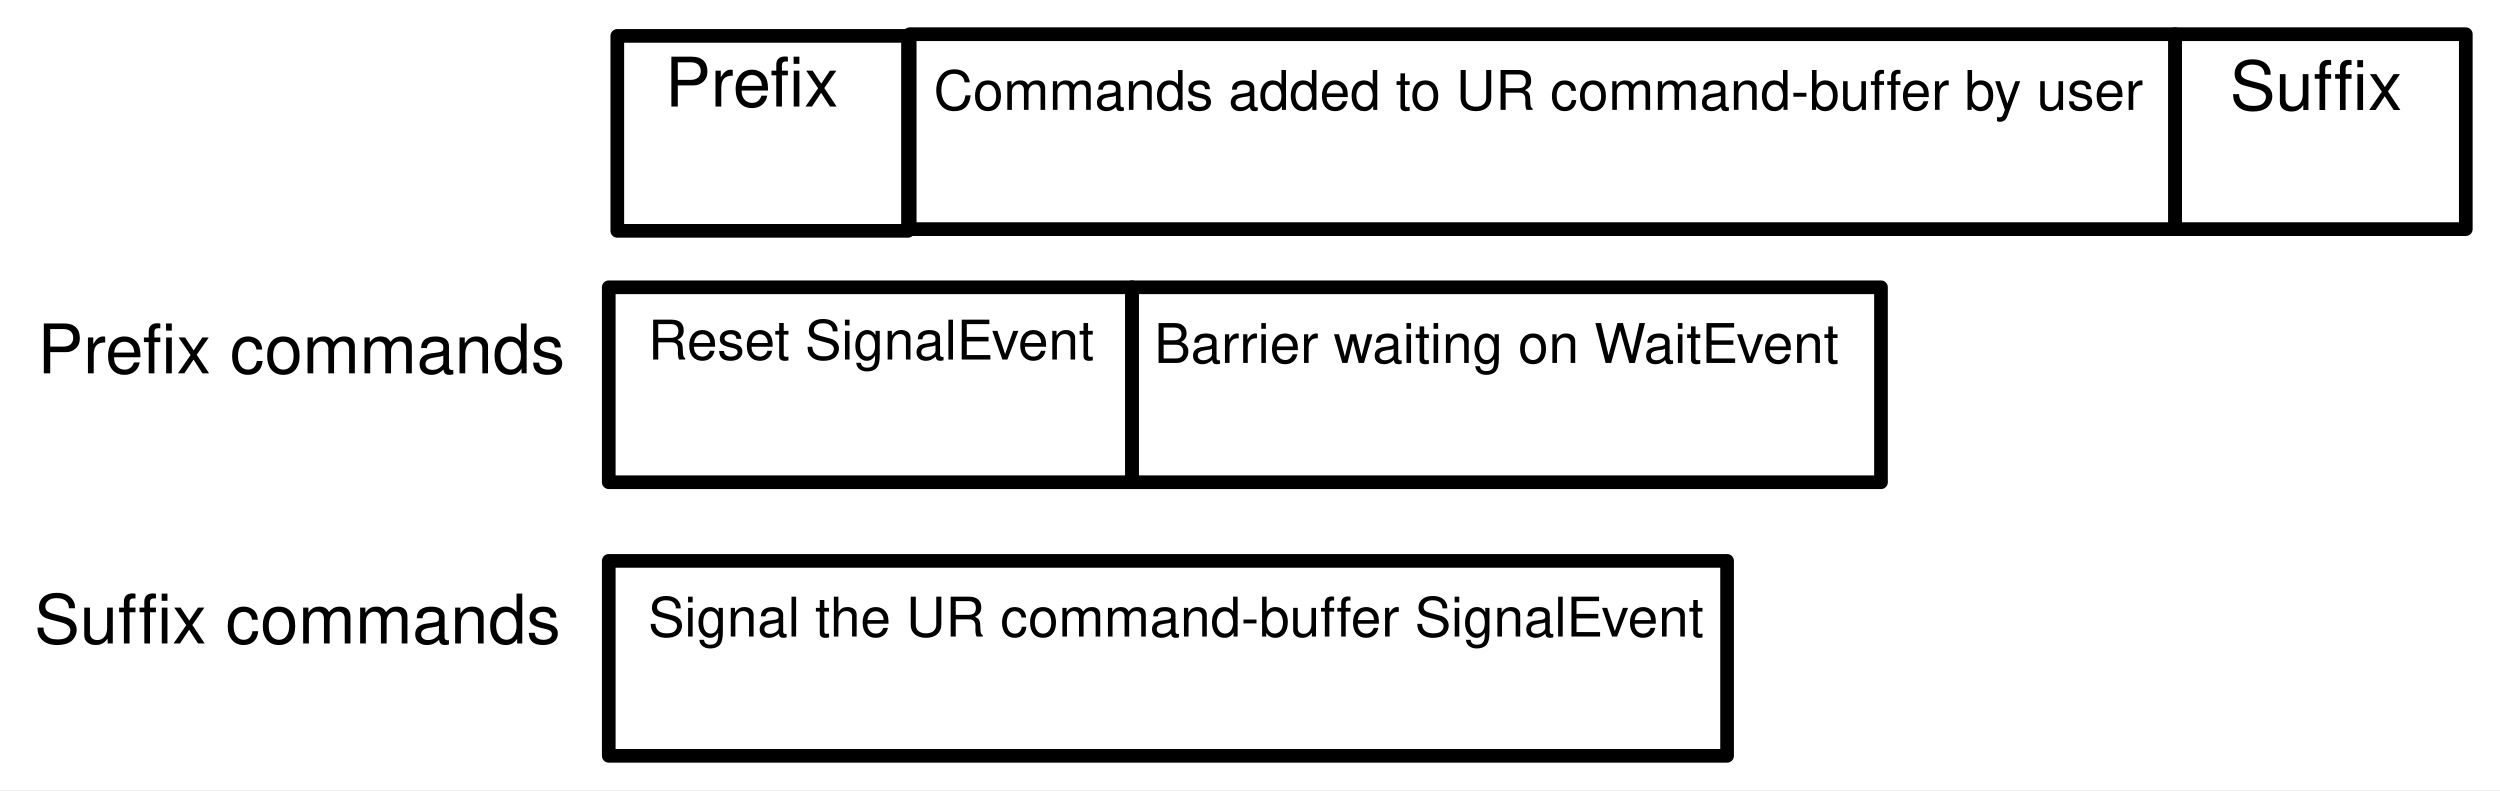
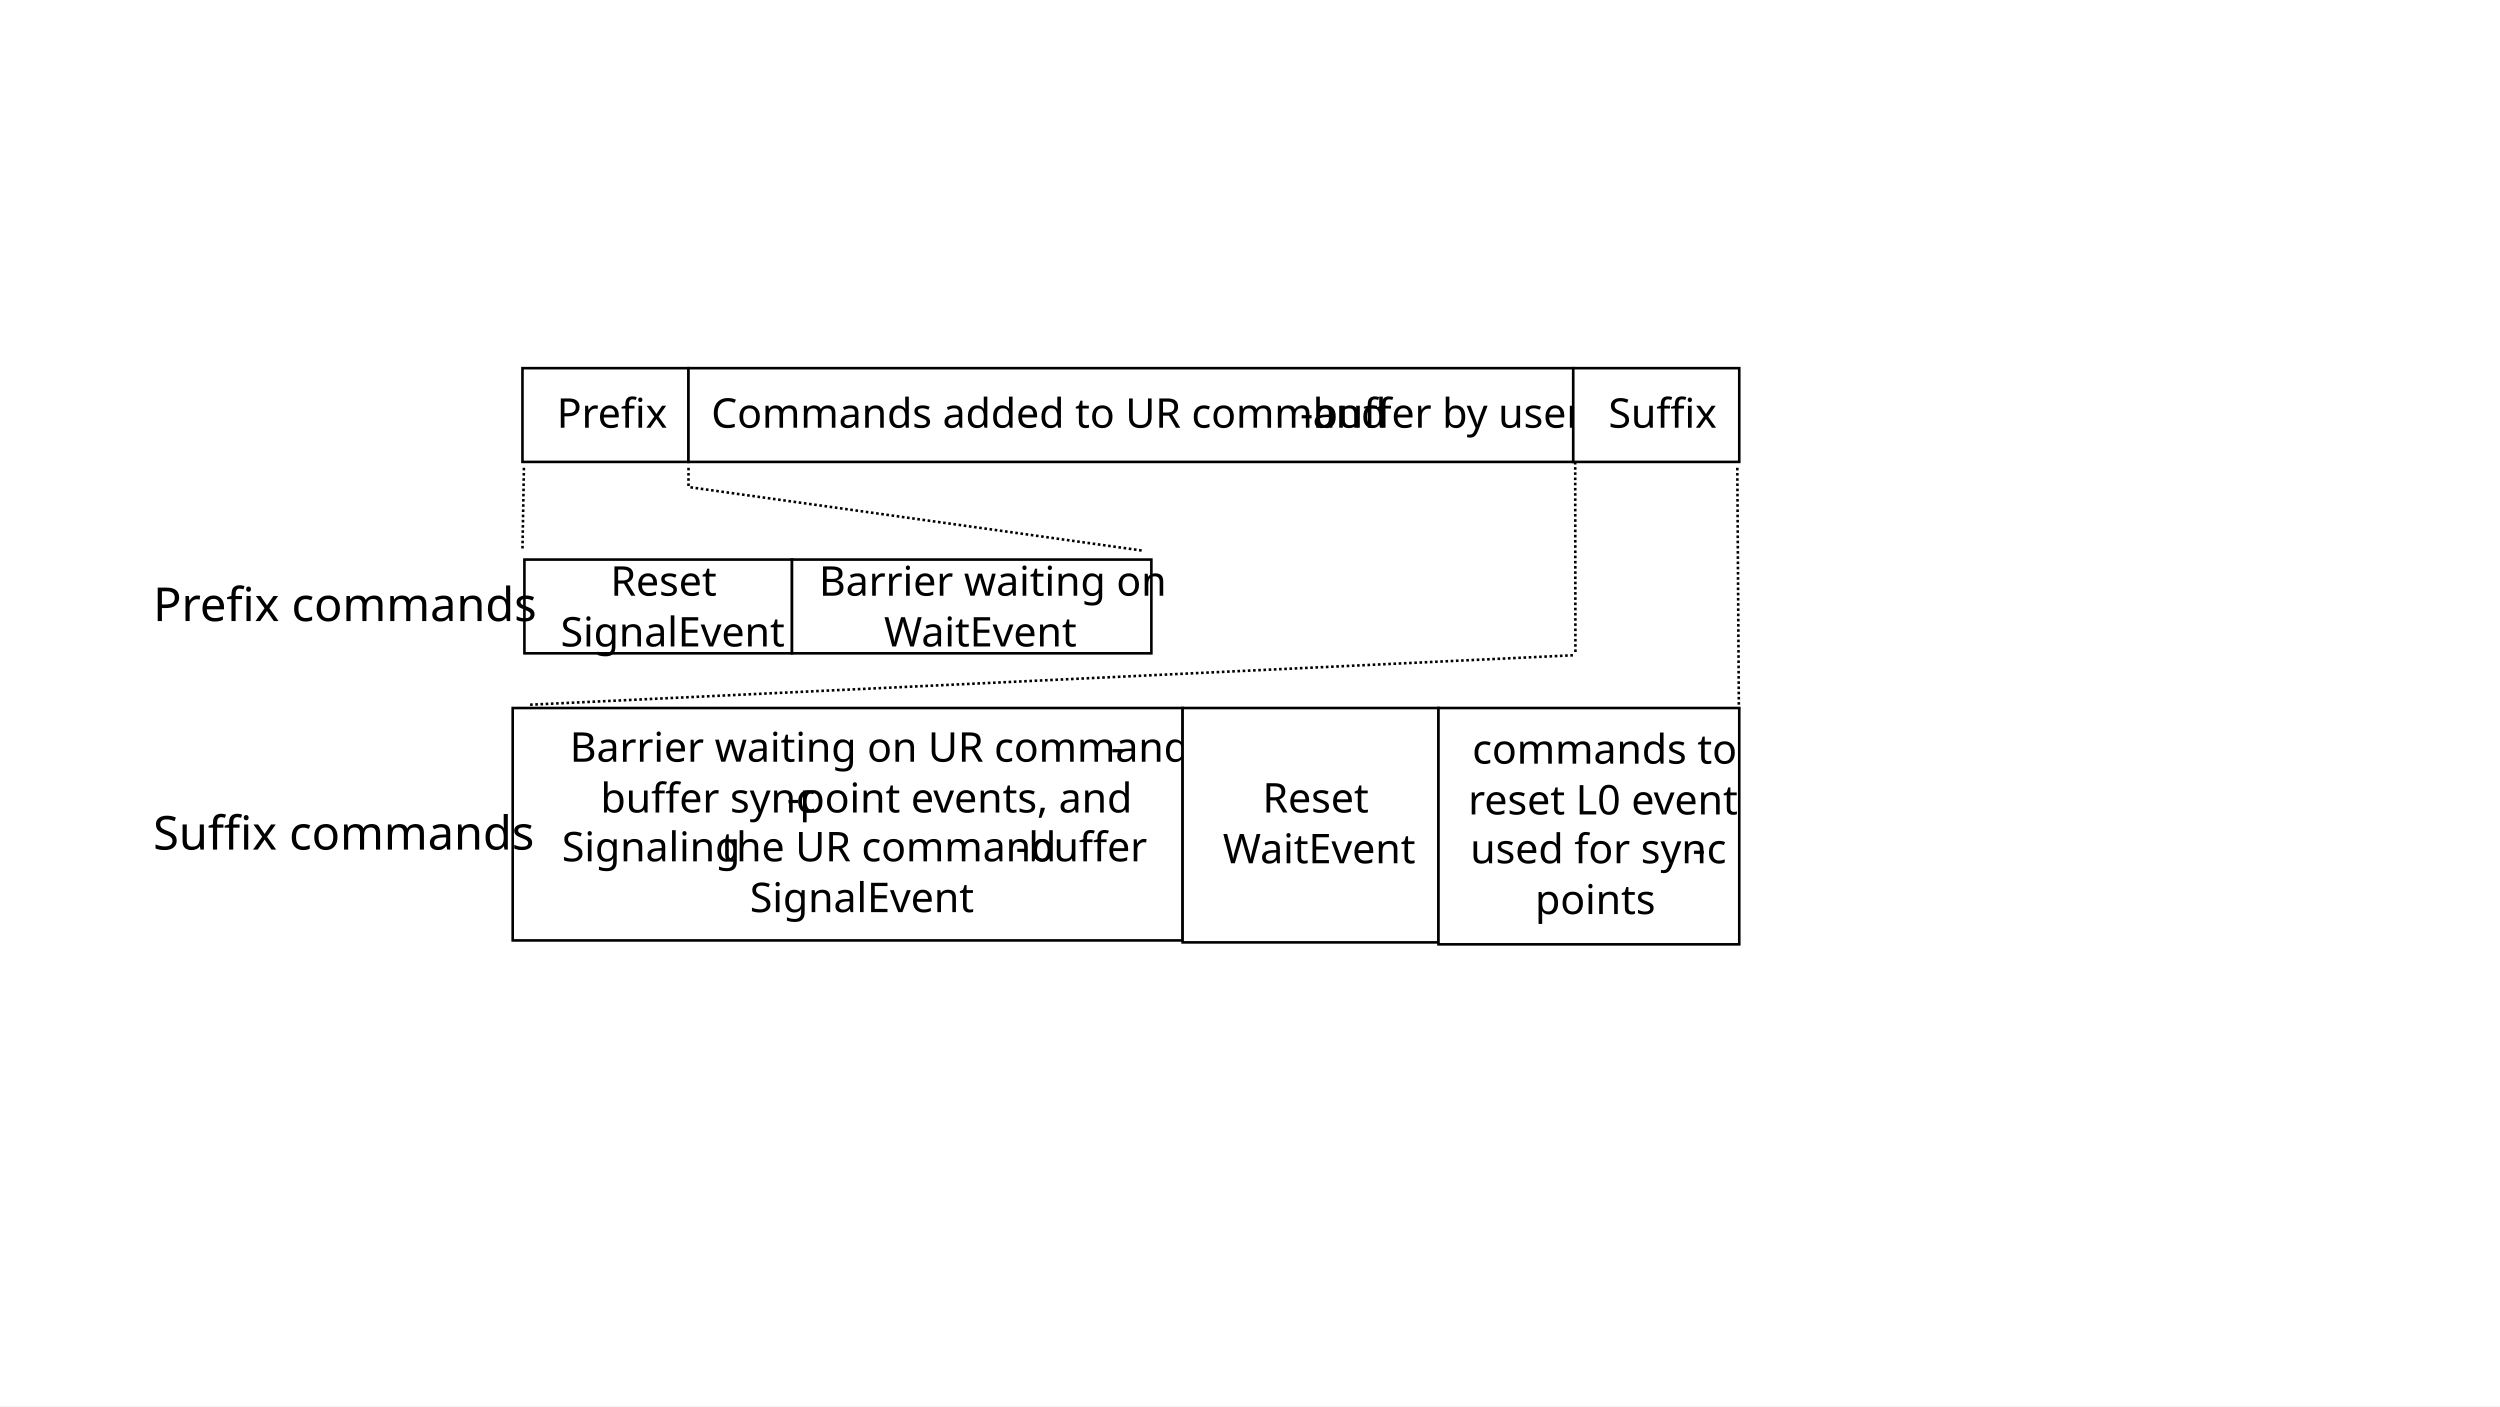
- <svg xmlns="http://www.w3.org/2000/svg" version="1.1" viewBox="0 0 731 231" width="731" height="231">
-   <defs>
-     <style class="style-fonts">
-       @font-face {
-         font-family: "Virgil";
-         src: url("https://excalidraw.com/Virgil.woff2");
-       }
-       @font-face {
-         font-family: "Cascadia";
-         src: url("https://excalidraw.com/Cascadia.woff2");
-       }
-     </style>
-   </defs>
-   <rect x="0" y="0" width="731" height="231" fill="#ffffff" />
-   <g stroke-linecap="round" transform="translate(180.5 10.5) rotate(0 42.5 28.5)">
-     <path d="M0 0 C22.7 0, 45.4 0, 85 0 M0 0 C19.55 0, 39.09 0, 85 0 M85 0 C85 18.34, 85 36.68, 85 57 M85 0 C85 12.71, 85 25.41, 85 57 M85 57 C62.91 57, 40.81 57, 0 57 M85 57 C60.66 57, 36.33 57, 0 57 M0 57 C0 35.7, 0 14.4, 0 0 M0 57 C0 40.57, 0 24.14, 0 0" stroke="#000000" stroke-width="4" fill="none" />
-   </g>
-   <g transform="translate(194.5 26) rotate(0 25.5625 11.5)">
-     <text x="0" y="0" font-family="Helvetica, Segoe UI Emoji" font-size="20px" fill="#000000" text-anchor="start" style="white-space: pre;" direction="ltr" dominant-baseline="text-before-edge">Prefix</text>
-   </g>
-   <g stroke-linecap="round" transform="translate(266 10) rotate(0 185 28.5)">
-     <path d="M0 0 C137.42 0, 274.85 0, 370 0 M0 0 C139.03 0, 278.05 0, 370 0 M370 0 C370 19.83, 370 39.65, 370 57 M370 0 C370 22.58, 370 45.15, 370 57 M370 57 C234.95 57, 99.9 57, 0 57 M370 57 C280.68 57, 191.36 57, 0 57 M0 57 C0 37.99, 0 18.97, 0 0 M0 57 C0 39.79, 0 22.58, 0 0" stroke="#000000" stroke-width="4" fill="none" />
-   </g>
-   <g stroke-linecap="round" transform="translate(636 10) rotate(0 42.5 28.5)">
-     <path d="M0 0 C23.77 0, 47.53 0, 85 0 M0 0 C20.67 0, 41.33 0, 85 0 M85 0 C85 17.86, 85 35.73, 85 57 M85 0 C85 19.2, 85 38.39, 85 57 M85 57 C51.15 57, 17.31 57, 0 57 M85 57 C51.64 57, 18.28 57, 0 57 M0 57 C0 38.83, 0 20.65, 0 0 M0 57 C0 40.54, 0 24.09, 0 0" stroke="#000000" stroke-width="4" fill="none" />
-   </g>
-   <g transform="translate(652 27) rotate(0 24.8375 11.5)">
-     <text x="0" y="0" font-family="Helvetica, Segoe UI Emoji" font-size="20px" fill="#000000" text-anchor="start" style="white-space: pre;" direction="ltr" dominant-baseline="text-before-edge">Suffix</text>
-   </g>
-   <g transform="translate(273 28) rotate(0 176.8375 9.2)">
-     <text x="0" y="0" font-family="Helvetica, Segoe UI Emoji" font-size="16px" fill="#000000" text-anchor="start" style="white-space: pre;" direction="ltr" dominant-baseline="text-before-edge">Commands added to UR command-buffer by user</text>
-   </g>
-   <g transform="translate(11 104) rotate(0 77.2375 11.5)">
-     <text x="0" y="0" font-family="Helvetica, Segoe UI Emoji" font-size="20px" fill="#000000" text-anchor="start" style="white-space: pre;" direction="ltr" dominant-baseline="text-before-edge">Prefix commands</text>
-   </g>
-   <g stroke-linecap="round" transform="translate(178 84) rotate(0 76.5 28.5)">
-     <path d="M0 0 C39.73 0, 79.46 0, 153 0 M0 0 C56.88 0, 113.76 0, 153 0 M153 0 C153 17.81, 153 35.61, 153 57 M153 0 C153 12.55, 153 25.09, 153 57 M153 57 C105.8 57, 58.61 57, 0 57 M153 57 C102.14 57, 51.28 57, 0 57 M0 57 C0 44.33, 0 31.66, 0 0 M0 57 C0 34.68, 0 12.37, 0 0" stroke="#000000" stroke-width="4" fill="none" />
-   </g>
-   <g transform="translate(189.5 101) rotate(0 65.825 9.2)">
-     <text x="0" y="0" font-family="Helvetica, Segoe UI Emoji" font-size="16px" fill="#000000" text-anchor="start" style="white-space: pre;" direction="ltr" dominant-baseline="text-before-edge">Reset SignalEvent</text>
-   </g>
-   <g stroke-linecap="round" transform="translate(331 84) rotate(0 109.5 28.5)">
-     <path d="M0 0 C77.76 0, 155.53 0, 219 0 M0 0 C67.18 0, 134.37 0, 219 0 M219 0 C219 20.25, 219 40.51, 219 57 M219 0 C219 12.42, 219 24.83, 219 57 M219 57 C166.84 57, 114.69 57, 0 57 M219 57 C161.38 57, 103.76 57, 0 57 M0 57 C0 40.55, 0 24.09, 0 0 M0 57 C0 35.32, 0 13.65, 0 0" stroke="#000000" stroke-width="4" fill="none" />
-   </g>
-   <g transform="translate(337.5 102) rotate(0 100.6375 9.2)">
-     <text x="0" y="0" font-family="Helvetica, Segoe UI Emoji" font-size="16px" fill="#000000" text-anchor="start" style="white-space: pre;" direction="ltr" dominant-baseline="text-before-edge">Barrier waiting on WaitEvent</text>
-   </g>
-   <g transform="translate(10 183) rotate(0 76.5125 11.5)">
-     <text x="0" y="0" font-family="Helvetica, Segoe UI Emoji" font-size="20px" fill="#000000" text-anchor="start" style="white-space: pre;" direction="ltr" dominant-baseline="text-before-edge">Suffix commands</text>
-   </g>
-   <g stroke-linecap="round" transform="translate(178 164) rotate(0 163.5 28.5)">
-     <path d="M0 0 C101.04 0, 202.09 0, 327 0 M0 0 C93.85 0, 187.7 0, 327 0 M327 0 C327 18.37, 327 36.73, 327 57 M327 0 C327 18.74, 327 37.49, 327 57 M327 57 C196.79 57, 66.58 57, 0 57 M327 57 C205.03 57, 83.07 57, 0 57 M0 57 C0 35.87, 0 14.74, 0 0 M0 57 C0 40.3, 0 23.61, 0 0" stroke="#000000" stroke-width="4" fill="none" />
-   </g>
-   <g transform="translate(189.5 182) rotate(0 154.6125 9.2)">
-     <text x="0" y="0" font-family="Helvetica, Segoe UI Emoji" font-size="16px" fill="#000000" text-anchor="start" style="white-space: pre;" direction="ltr" dominant-baseline="text-before-edge">Signal the UR command-buffer SignalEvent</text>
+ <svg xmlns="http://www.w3.org/2000/svg" width="1280" height="720" overflow="hidden">
+   <g>
+     <rect x="0" y="0" width="1280" height="720" fill="#FFFFFF" />
+     <rect x="267.5" y="188.5" width="85" height="48" stroke="#000000" stroke-width="1.333" stroke-miterlimit="8" fill="#FFFFFF" />
+     <text font-family="Calibri,Calibri_MSFontService,sans-serif" font-weight="400" font-size="21" transform="translate(285.091 219)">Prefix</text>
+     <rect x="352.5" y="188.5" width="453" height="48" stroke="#000000" stroke-width="1.333" stroke-miterlimit="8" fill="#FFFFFF" />
+     <text font-family="Calibri,Calibri_MSFontService,sans-serif" font-weight="400" font-size="21" transform="translate(364.173 219)">Commands added to UR command</text>
+     <text font-family="Calibri,Calibri_MSFontService,sans-serif" font-weight="400" font-size="21" transform="translate(665.62 219)">-</text>
+     <text font-family="Calibri,Calibri_MSFontService,sans-serif" font-weight="400" font-size="21" transform="translate(672.12 219)">buffer by user</text>
+     <rect x="805.5" y="188.5" width="85" height="48" stroke="#000000" stroke-width="1.333" stroke-miterlimit="8" fill="#FFFFFF" />
+     <text font-family="Calibri,Calibri_MSFontService,sans-serif" font-weight="400" font-size="21" transform="translate(823.526 219)">Suffix</text>
+     <rect x="268.5" y="286.5" width="137" height="48" stroke="#000000" stroke-width="1.333" stroke-miterlimit="8" fill="#FFFFFF" />
+     <text font-family="Calibri,Calibri_MSFontService,sans-serif" font-weight="400" font-size="21" transform="translate(312.564 305)">Reset</text>
+     <text font-family="Calibri,Calibri_MSFontService,sans-serif" font-weight="400" font-size="21" transform="translate(287.024 331)">SignalEvent</text>
+     <rect x="405.5" y="286.5" width="184" height="48" stroke="#000000" stroke-width="1.333" stroke-miterlimit="8" fill="#FFFFFF" />
+     <text font-family="Calibri,Calibri_MSFontService,sans-serif" font-weight="400" font-size="21" transform="translate(419.353 305)">Barrier waiting on</text>
+     <text font-family="Calibri,Calibri_MSFontService,sans-serif" font-weight="400" font-size="21" transform="translate(452.64 331)">WaitEvent</text>
+     <rect x="262.5" y="362.5" width="343" height="119" stroke="#000000" stroke-width="1.333" stroke-miterlimit="8" fill="#FFFFFF" />
+     <text font-family="Calibri,Calibri_MSFontService,sans-serif" font-weight="400" font-size="21" transform="translate(291.761 390)">Barrier waiting on UR command</text>
+     <text font-family="Calibri,Calibri_MSFontService,sans-serif" font-weight="400" font-size="21" transform="translate(568.674 390)">-</text>
+     <text font-family="Calibri,Calibri_MSFontService,sans-serif" font-weight="400" font-size="21" transform="translate(307.474 416)">buffer sync</text>
+     <text font-family="Calibri,Calibri_MSFontService,sans-serif" font-weight="400" font-size="21" transform="translate(402.847 416)">-</text>
+     <text font-family="Calibri,Calibri_MSFontService,sans-serif" font-weight="400" font-size="21" transform="translate(409.347 416)">point events, and</text>
+     <text font-family="Calibri,Calibri_MSFontService,sans-serif" font-weight="400" font-size="21" transform="translate(287.681 441)">Signaling</text>
+     <text font-family="Calibri,Calibri_MSFontService,sans-serif" font-weight="400" font-size="21" transform="translate(369.347 441)">the UR command</text>
+     <text font-family="Calibri,Calibri_MSFontService,sans-serif" font-weight="400" font-size="21" transform="translate(520.001 441)">-</text>
+     <text font-family="Calibri,Calibri_MSFontService,sans-serif" font-weight="400" font-size="21" transform="translate(526.501 441)">buffer</text>
+     <text font-family="Calibri,Calibri_MSFontService,sans-serif" font-weight="400" font-size="21" transform="translate(383.921 467)">SignalEvent</text>
+     <path d="M0 0 0.747 42.224" stroke="#000000" stroke-width="1.333" stroke-miterlimit="8" stroke-dasharray="1.333 1.333" fill="none" fill-rule="evenodd" transform="matrix(-1 0 0 1 268.247 239.5)" />
+     <path d="M353.5 249.5 585.582 281.995" stroke="#000000" stroke-width="1.333" stroke-miterlimit="8" stroke-dasharray="1.333 1.333" fill="none" fill-rule="evenodd" />
+     <path d="M0 0 0.029 10.156" stroke="#000000" stroke-width="1.333" stroke-miterlimit="8" stroke-dasharray="1.333 1.333" fill="none" fill-rule="evenodd" transform="matrix(-1 0 0 1 352.529 239.5)" />
+     <path d="M806.5 236.5 806.613 334.638" stroke="#000000" stroke-width="1.333" stroke-miterlimit="8" stroke-dasharray="1.333 1.333" fill="none" fill-rule="evenodd" />
+     <path d="M889.5 239.5 890.302 363.272" stroke="#000000" stroke-width="1.333" stroke-miterlimit="8" stroke-dasharray="1.333 1.333" fill="none" fill-rule="evenodd" />
+     <path d="M0 0 534.839 25.348" stroke="#000000" stroke-width="1.333" stroke-miterlimit="8" stroke-dasharray="1.333 1.333" fill="none" fill-rule="evenodd" transform="matrix(-1 0 0 1 805.339 335.5)" />
+     <text font-family="Calibri,Calibri_MSFontService,sans-serif" font-weight="400" font-size="24" transform="translate(78.4171 318)">Prefix commands</text>
+     <text font-family="Calibri,Calibri_MSFontService,sans-serif" font-weight="400" font-size="24" transform="translate(78.4171 435)">Suffix commands</text>
+     <rect x="605.5" y="362.5" width="131" height="120" stroke="#000000" stroke-width="1.333" stroke-miterlimit="8" fill="#FFFFFF" />
+     <text font-family="Calibri,Calibri_MSFontService,sans-serif" font-weight="400" font-size="21" transform="translate(646.43 416)">Reset</text>
+     <text font-family="Calibri,Calibri_MSFontService,sans-serif" font-weight="400" font-size="21" transform="translate(626.097 442)">WaitEvent</text>
+     <rect x="736.5" y="362.5" width="154" height="121" stroke="#000000" stroke-width="1.333" stroke-miterlimit="8" fill="#FFFFFF" />
+     <text font-family="Calibri,Calibri_MSFontService,sans-serif" font-weight="400" font-size="21" transform="translate(753.808 391)">commands to</text>
+     <text font-family="Calibri,Calibri_MSFontService,sans-serif" font-weight="400" font-size="21" transform="translate(751.735 417)">reset L0 event</text>
+     <text font-family="Calibri,Calibri_MSFontService,sans-serif" font-weight="400" font-size="21" transform="translate(752.781 442)">used for sync</text>
+     <text font-family="Calibri,Calibri_MSFontService,sans-serif" font-weight="400" font-size="21" transform="translate(866.448 442)">-</text>
+     <text font-family="Calibri,Calibri_MSFontService,sans-serif" font-weight="400" font-size="21" transform="translate(785.961 468)">points</text>
  </g>
</svg>
